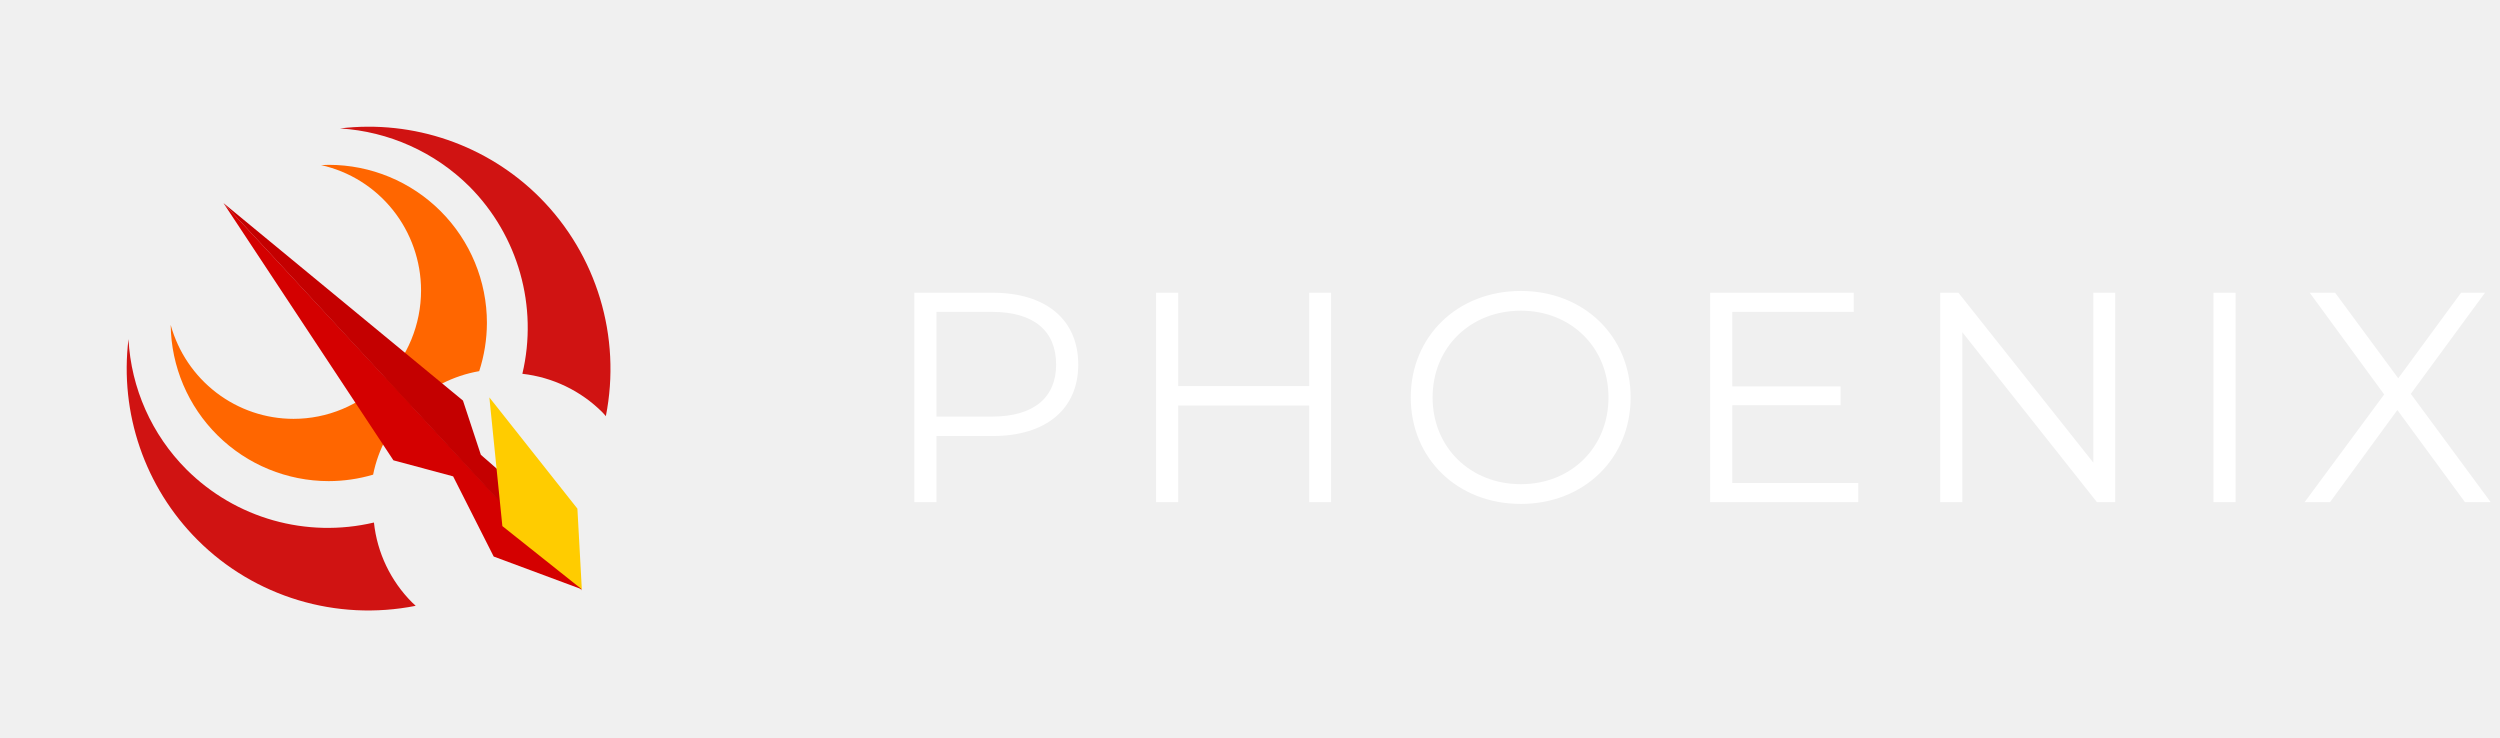
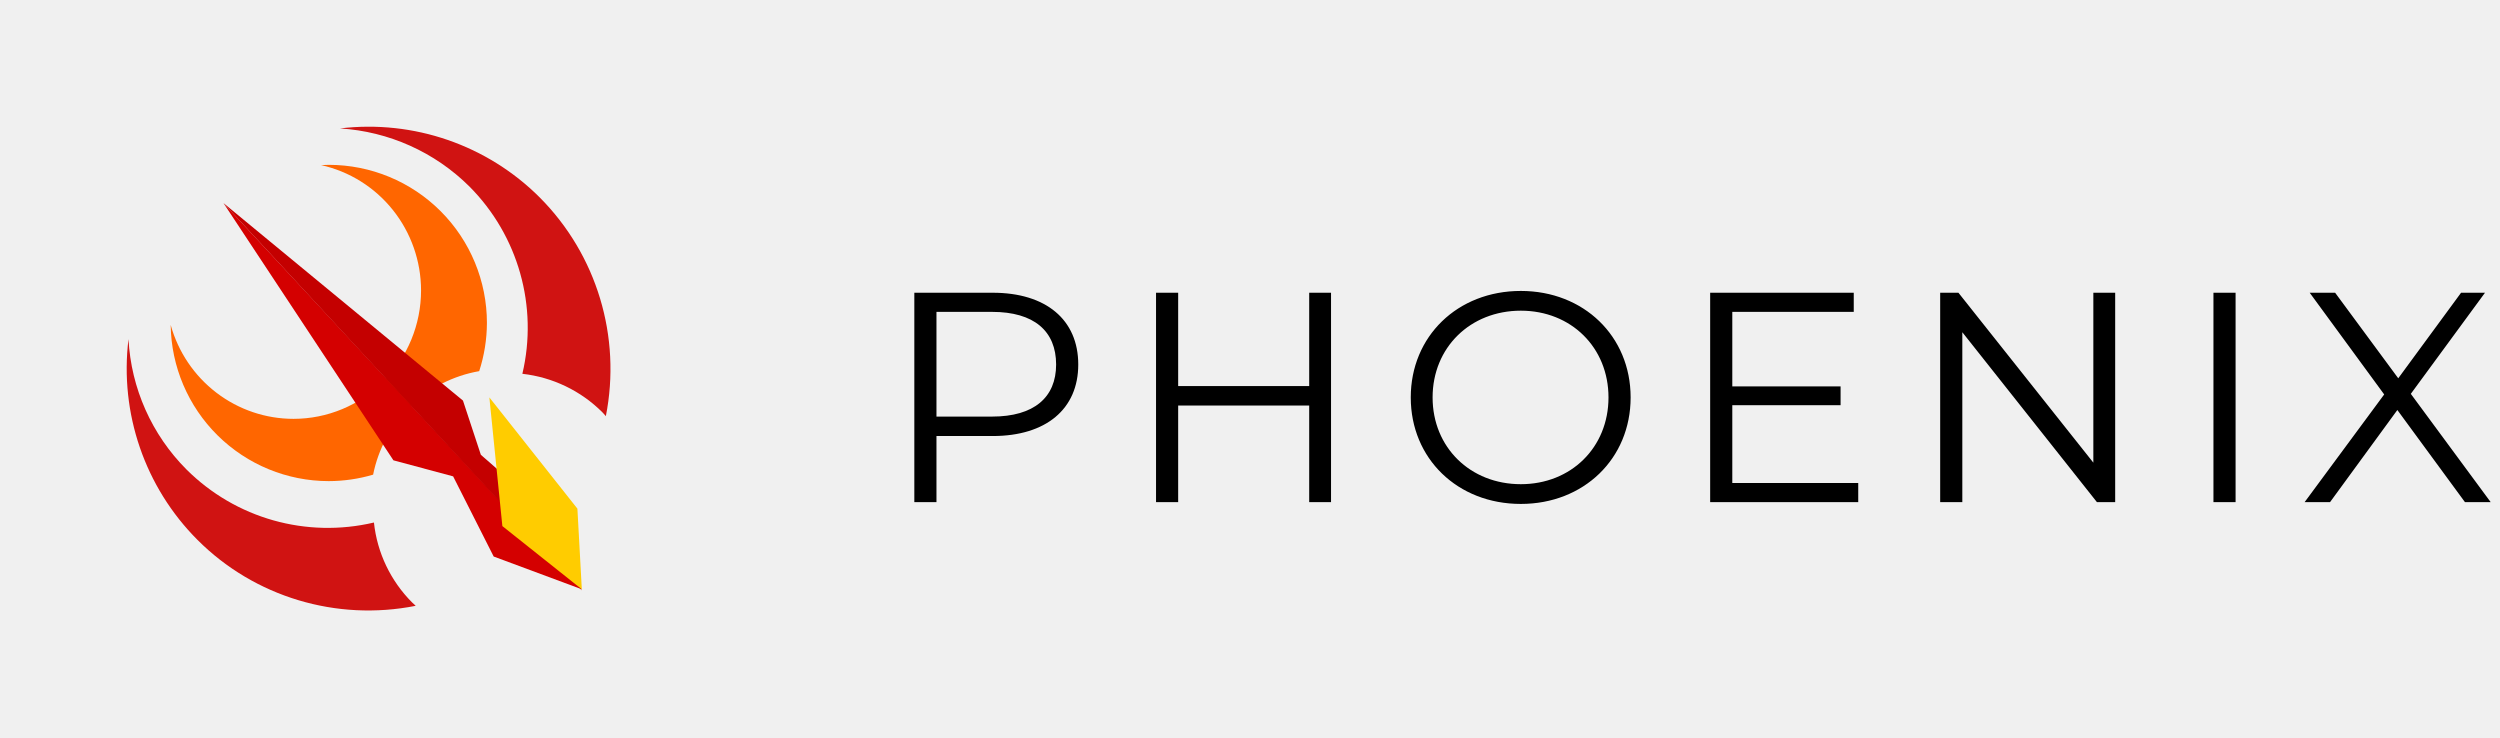
<svg xmlns="http://www.w3.org/2000/svg" width="234" height="69" viewBox="0 0 234 69" fill="none">
-   <path d="M92.917 27.4H85.581V47H87.653V40.812H92.917C97.901 40.812 100.925 38.292 100.925 34.12C100.925 29.92 97.901 27.4 92.917 27.4ZM92.861 38.992H87.653V29.192H92.861C96.781 29.192 98.853 30.984 98.853 34.12C98.853 37.2 96.781 38.992 92.861 38.992ZM122.541 27.4V36.136H110.277V27.4H108.205V47H110.277V37.956H122.541V47H124.585V27.4H122.541ZM142.351 47.168C148.231 47.168 152.627 42.94 152.627 37.2C152.627 31.46 148.231 27.232 142.351 27.232C136.415 27.232 132.047 31.488 132.047 37.2C132.047 42.912 136.415 47.168 142.351 47.168ZM142.351 45.32C137.619 45.32 134.091 41.876 134.091 37.2C134.091 32.524 137.619 29.08 142.351 29.08C147.055 29.08 150.555 32.524 150.555 37.2C150.555 41.876 147.055 45.32 142.351 45.32ZM162.143 45.208V37.928H172.279V36.164H162.143V29.192H173.511V27.4H160.071V47H173.931V45.208H162.143ZM195.937 27.4V43.304L183.309 27.4H181.601V47H183.673V31.096L196.273 47H197.981V27.4H195.937ZM207.179 47H209.251V27.4H207.179V47ZM233.128 47L225.652 36.864L232.596 27.4H230.356L224.476 35.408L218.568 27.4H216.188L223.16 36.92L215.712 47H218.092L224.392 38.376L230.72 47H233.128Z" fill="white" />
+   <path d="M92.917 27.4H85.581V47H87.653V40.812H92.917C97.901 40.812 100.925 38.292 100.925 34.12C100.925 29.92 97.901 27.4 92.917 27.4ZM92.861 38.992H87.653V29.192H92.861C96.781 29.192 98.853 30.984 98.853 34.12C98.853 37.2 96.781 38.992 92.861 38.992ZM122.541 27.4V36.136H110.277V27.4H108.205V47H110.277V37.956H122.541V47H124.585V27.4H122.541ZM142.351 47.168C148.231 47.168 152.627 42.94 152.627 37.2C152.627 31.46 148.231 27.232 142.351 27.232C136.415 27.232 132.047 31.488 132.047 37.2C132.047 42.912 136.415 47.168 142.351 47.168ZM142.351 45.32C137.619 45.32 134.091 41.876 134.091 37.2C134.091 32.524 137.619 29.08 142.351 29.08C147.055 29.08 150.555 32.524 150.555 37.2C150.555 41.876 147.055 45.32 142.351 45.32ZM162.143 45.208V37.928H172.279V36.164H162.143V29.192H173.511V27.4H160.071V47H173.931V45.208H162.143ZM195.937 27.4V43.304L183.309 27.4H181.601V47H183.673V31.096L196.273 47H197.981V27.4H195.937ZM207.179 47H209.251V27.4H207.179V47ZM233.128 47L225.652 36.864L232.596 27.4H230.356L224.476 35.408L218.568 27.4H216.188L223.16 36.92L215.712 47H218.092L224.392 38.376L230.72 47H233.128Z" fill="black" />
  <path d="M30.773 15.429C30.533 15.431 30.294 15.44 30.055 15.454C32.706 16.046 35.079 17.53 36.779 19.662C38.48 21.795 39.408 24.448 39.411 27.183C39.41 30.371 38.153 33.429 35.914 35.683C33.675 37.938 30.639 39.204 27.473 39.204C24.866 39.204 22.331 38.344 20.255 36.756C18.179 35.168 16.676 32.94 15.976 30.411C16.024 34.304 17.603 38.022 20.373 40.759C23.143 43.496 26.879 45.032 30.773 45.033C32.179 45.03 33.577 44.826 34.925 44.428C35.41 42.001 36.617 39.776 38.389 38.047C40.161 36.318 42.415 35.165 44.854 34.74C45.327 33.283 45.57 31.761 45.576 30.23C45.576 26.304 44.016 22.539 41.24 19.763C38.464 16.988 34.699 15.428 30.773 15.429Z" fill="#FF6600" />
  <path d="M12.027 31.744C11.182 38.674 13.558 45.604 18.491 50.54C23.826 55.879 31.498 58.175 38.907 56.705C38.807 56.604 38.706 56.503 38.585 56.402C36.572 54.388 35.303 51.749 35.001 48.908C28.679 50.399 22.055 48.525 17.464 43.952C14.202 40.688 12.269 36.337 12.027 31.744ZM31.82 12.021C36.391 12.303 40.7 14.237 43.941 17.46C48.512 22.053 50.384 28.681 48.894 34.987C51.733 35.309 54.371 36.579 56.385 38.593C56.505 38.714 56.606 38.835 56.707 38.956C58.177 31.522 55.861 23.846 50.525 18.488C45.612 13.572 38.706 11.195 31.82 12.021Z" fill="#D01312" />
  <path d="M42.414 44.588L46.209 52.091L54.459 55.159L20.92 19.013L36.825 43.086L42.414 44.588Z" fill="#D40000" />
  <path d="M45.007 42.568L50.043 46.968L54.459 55.267L20.92 19.013L43.334 37.495L45.007 42.568Z" fill="#C40000" />
  <path d="M54.045 47.61L54.459 55.159L47.021 49.242L45.804 37.197L54.045 47.61Z" fill="#FFCC00" />
</svg>
